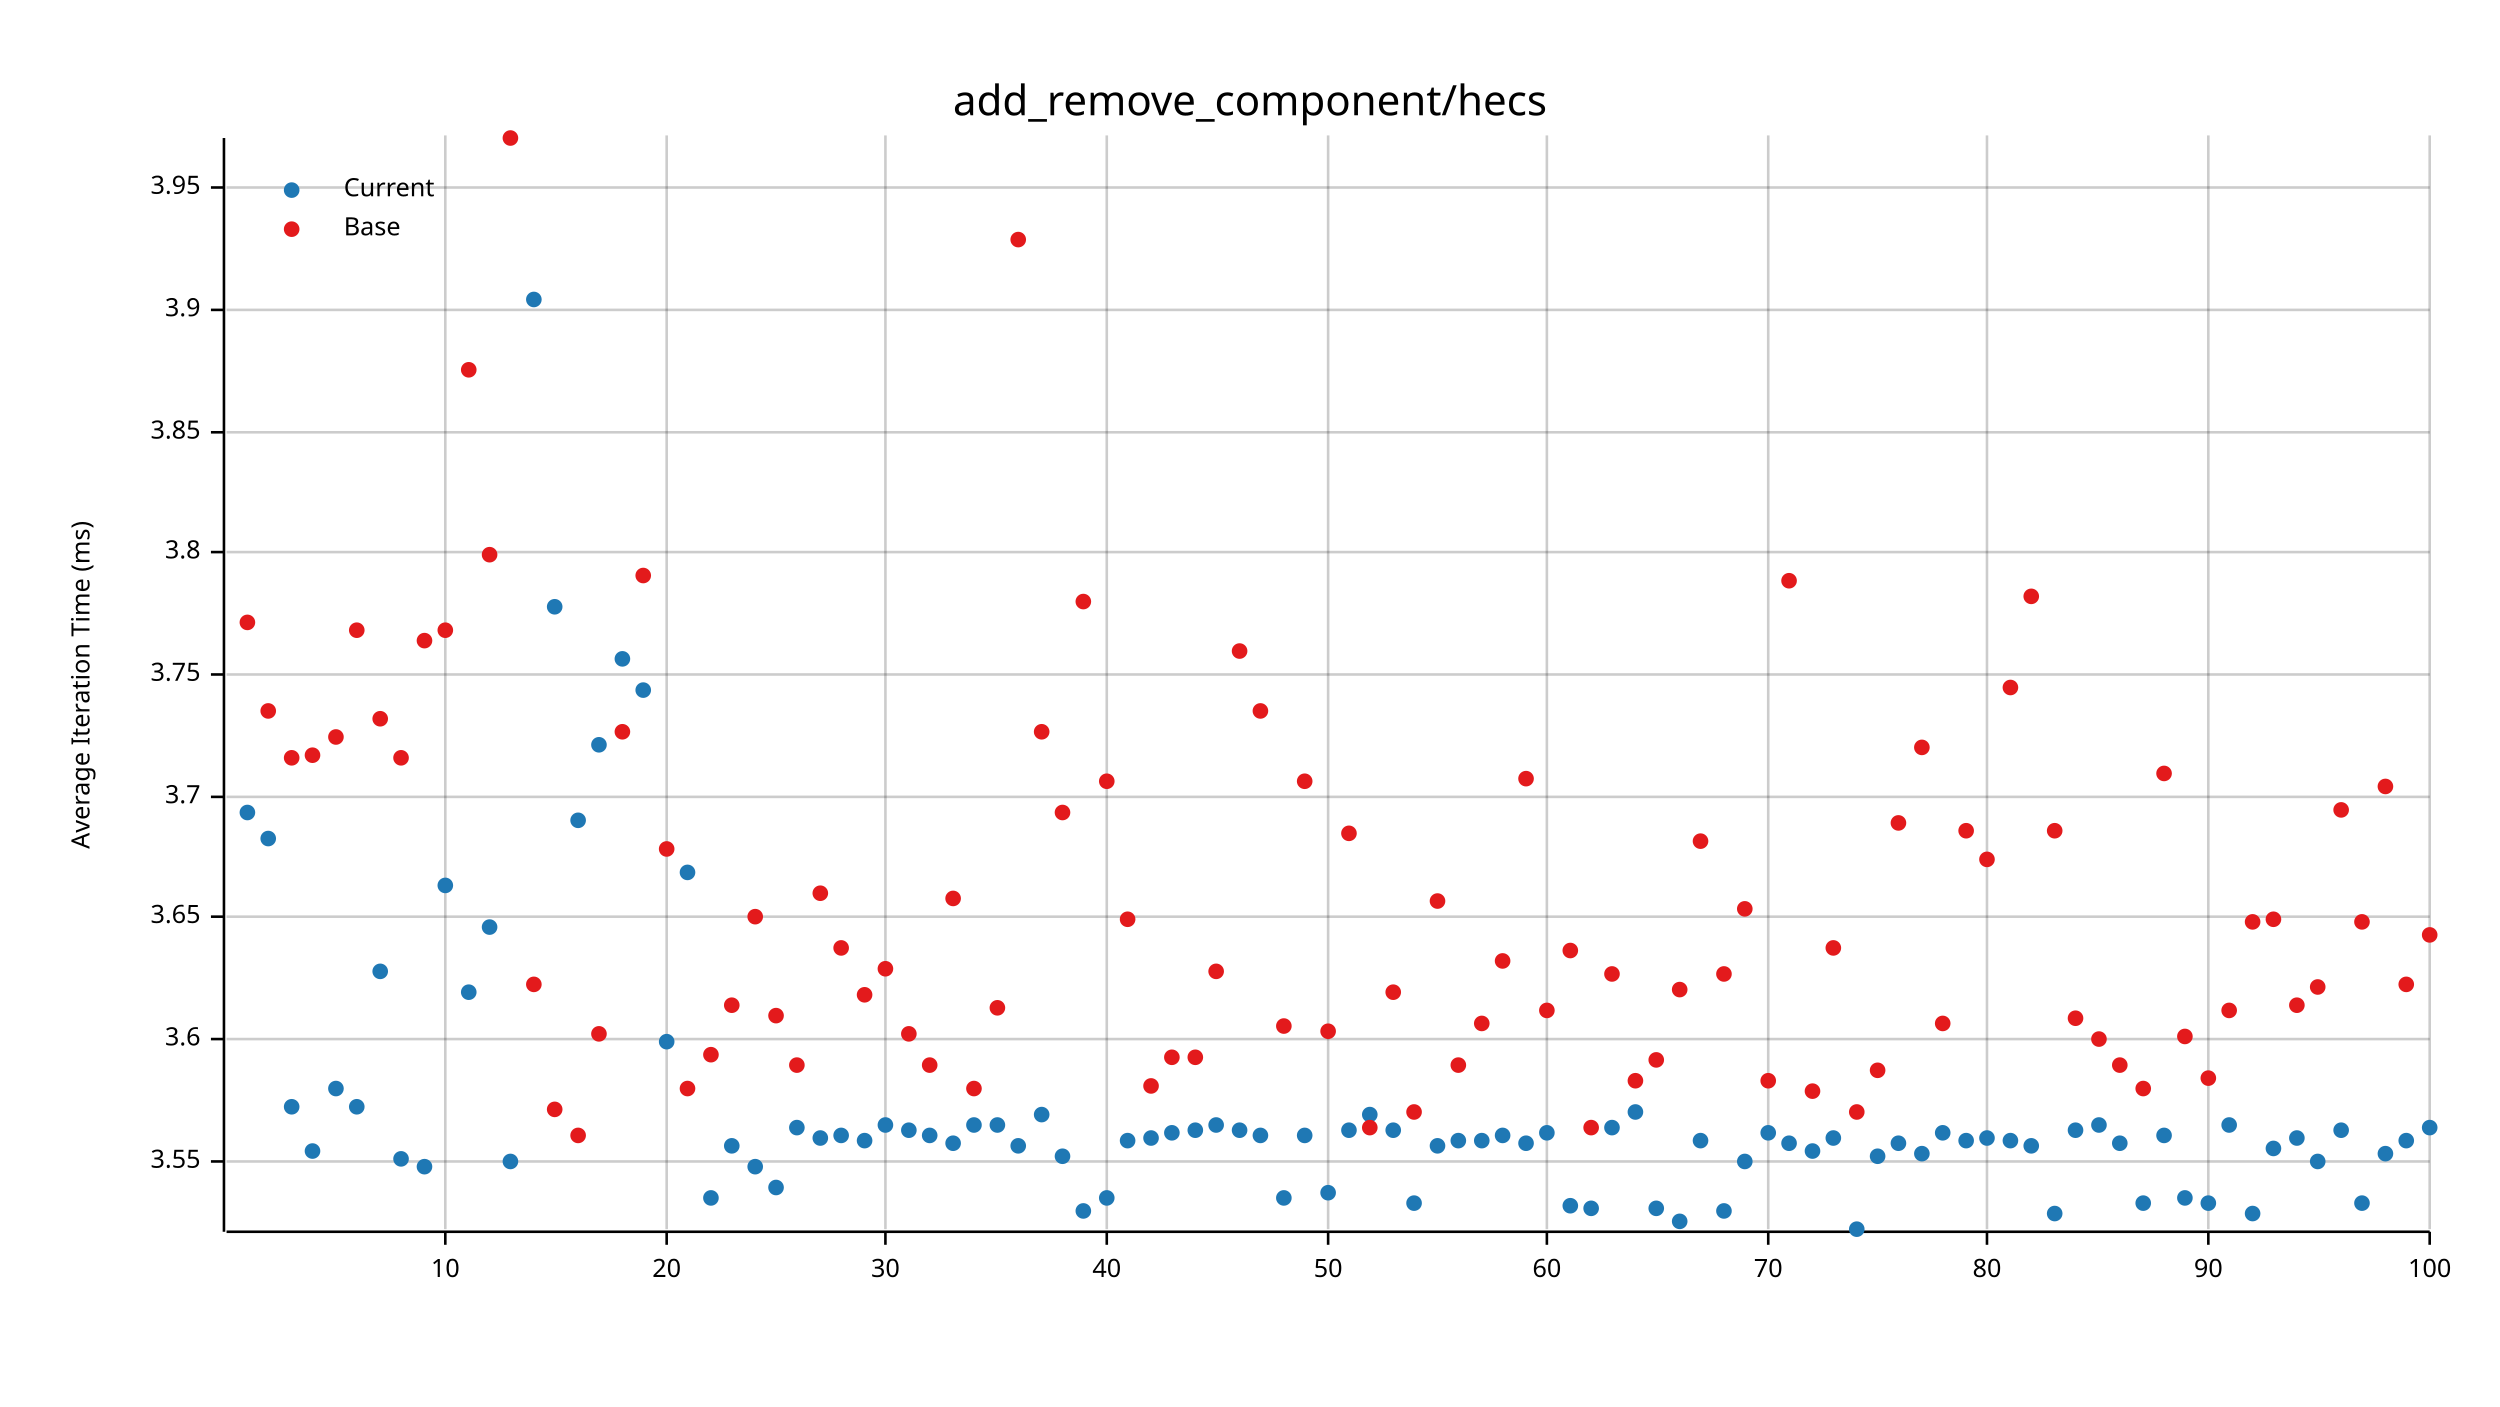
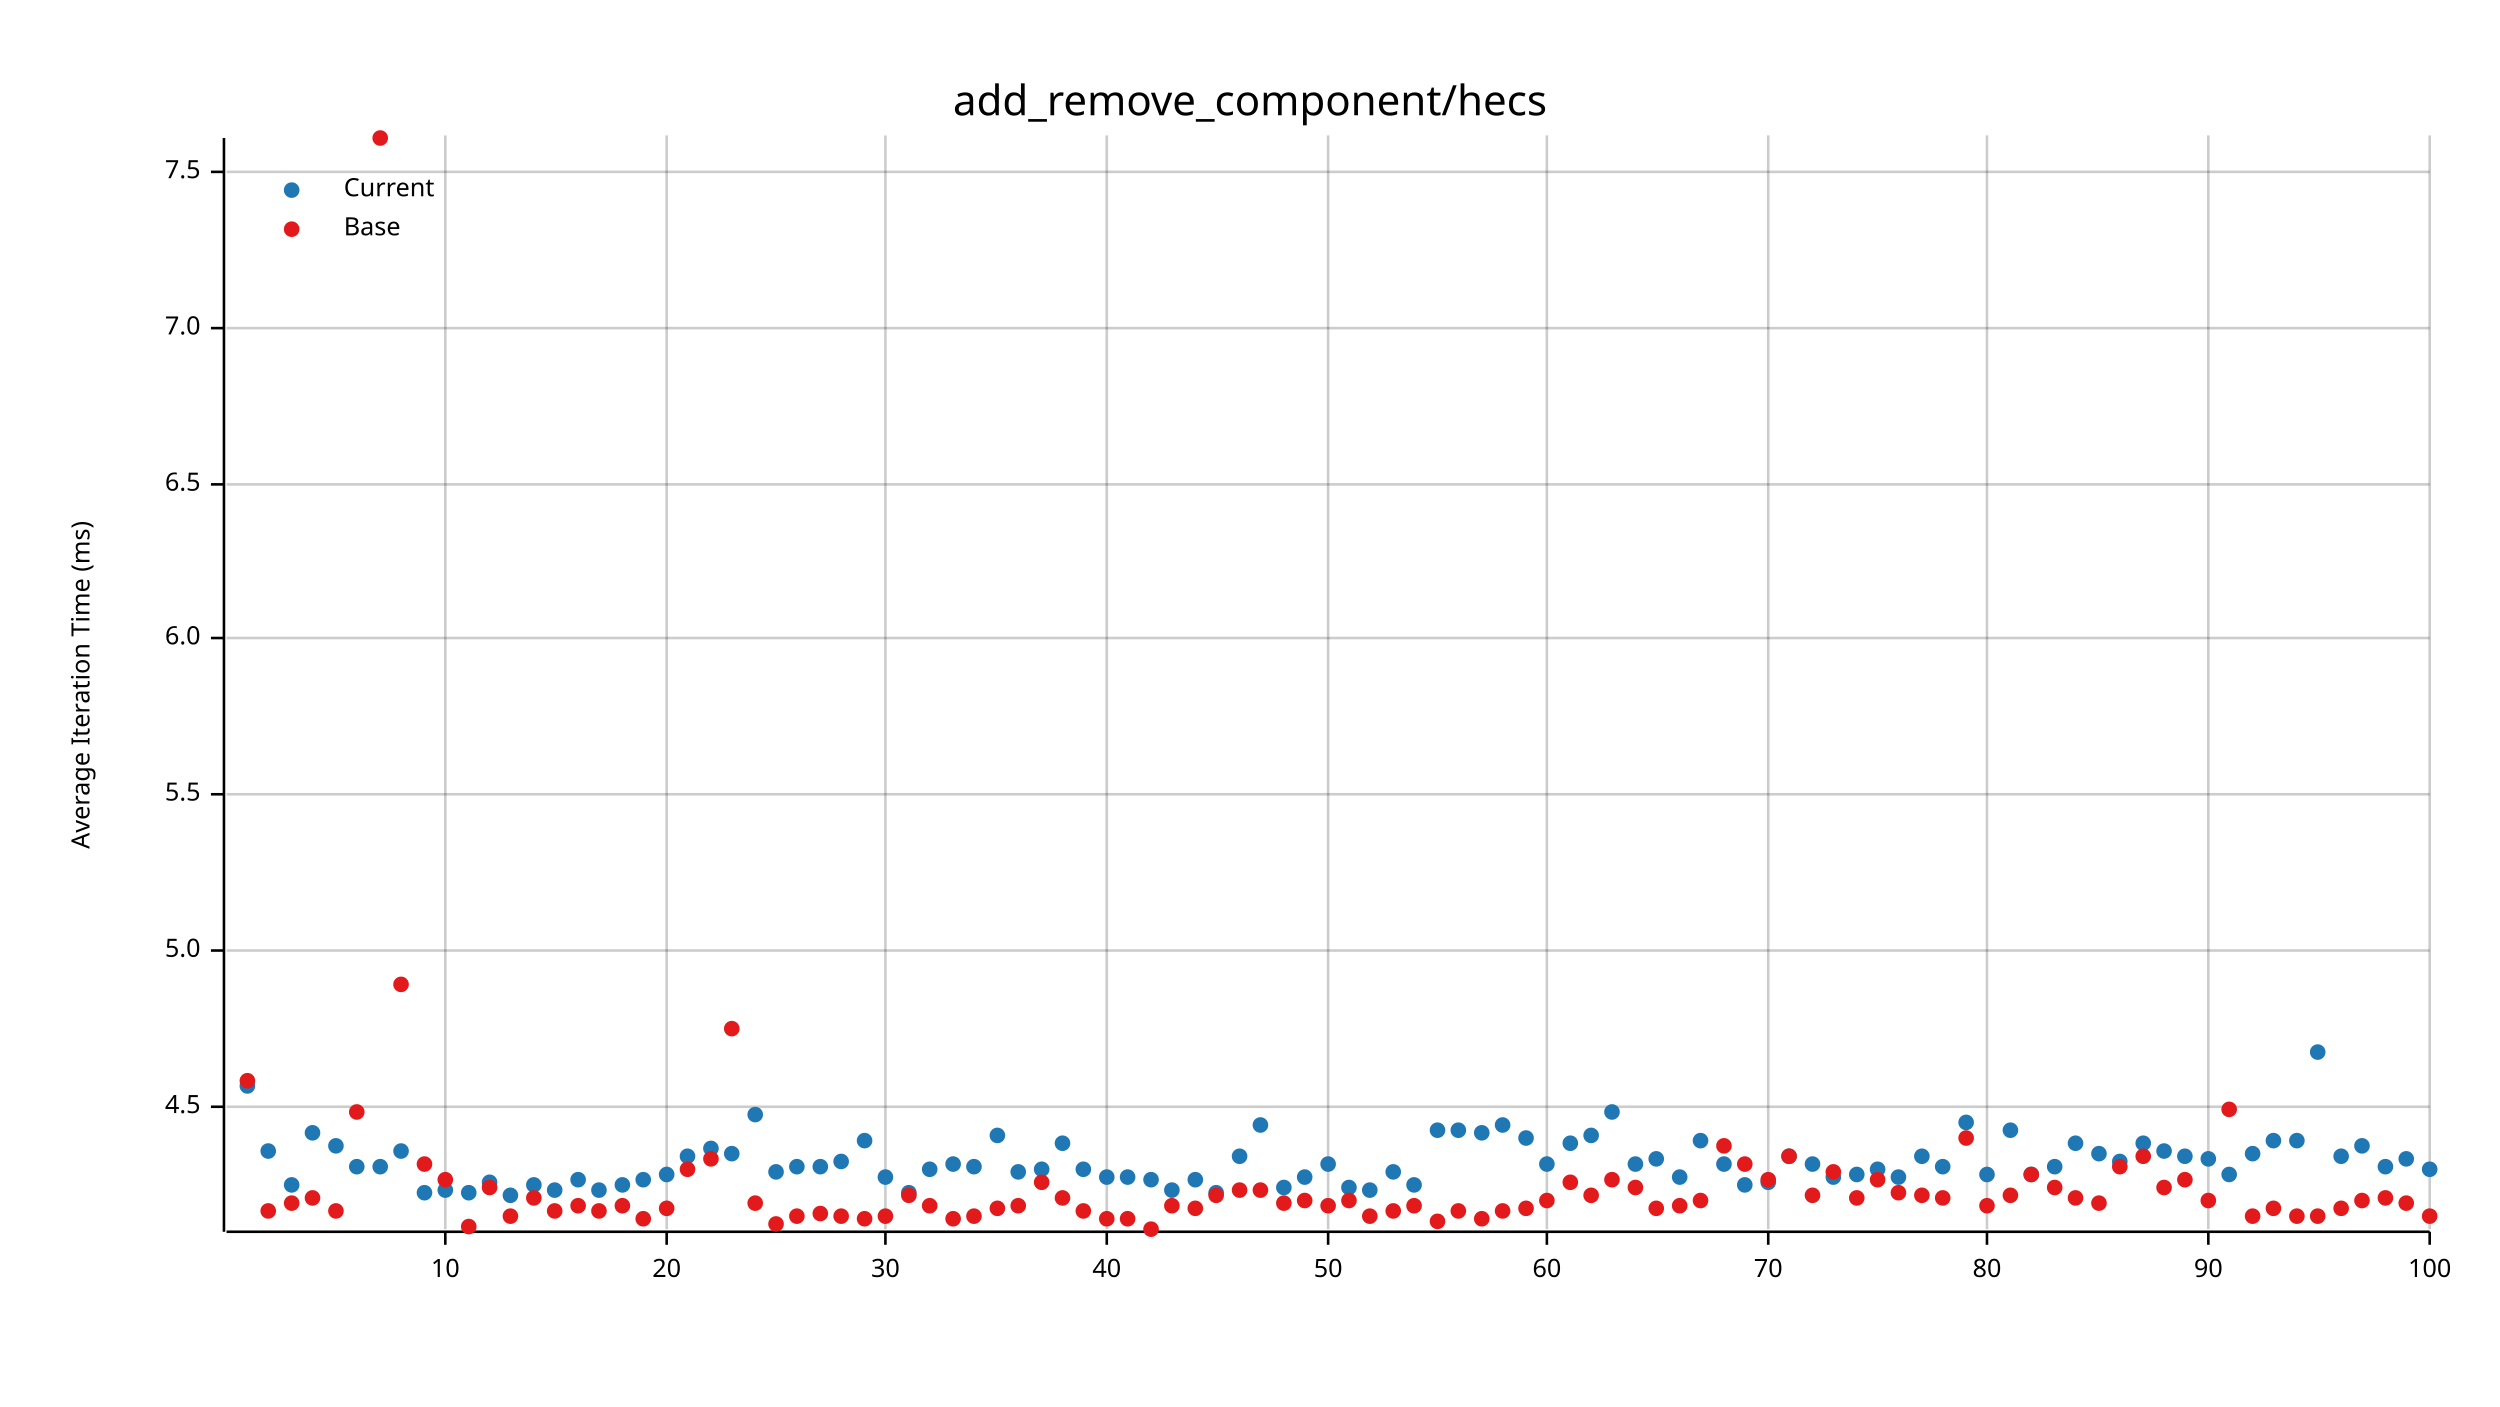
<svg xmlns="http://www.w3.org/2000/svg" width="960" height="540" viewBox="0 0 960 540">
  <text x="480" y="32" dy="0.76em" text-anchor="middle" font-family="sans-serif" font-size="16.129" opacity="1" fill="#000000">
add_remove_component/hecs
</text>
  <text x="27" y="263" dy="0.76em" text-anchor="middle" font-family="sans-serif" font-size="9.677" opacity="1" fill="#000000" transform="rotate(270, 27, 263)">
Average Iteration Time (ms)
</text>
  <line opacity="0.2" stroke="#000000" stroke-width="1" x1="171" y1="472" x2="171" y2="52" />
  <line opacity="0.2" stroke="#000000" stroke-width="1" x1="256" y1="472" x2="256" y2="52" />
  <line opacity="0.2" stroke="#000000" stroke-width="1" x1="340" y1="472" x2="340" y2="52" />
  <line opacity="0.2" stroke="#000000" stroke-width="1" x1="425" y1="472" x2="425" y2="52" />
  <line opacity="0.2" stroke="#000000" stroke-width="1" x1="510" y1="472" x2="510" y2="52" />
  <line opacity="0.2" stroke="#000000" stroke-width="1" x1="594" y1="472" x2="594" y2="52" />
  <line opacity="0.2" stroke="#000000" stroke-width="1" x1="679" y1="472" x2="679" y2="52" />
  <line opacity="0.2" stroke="#000000" stroke-width="1" x1="763" y1="472" x2="763" y2="52" />
  <line opacity="0.2" stroke="#000000" stroke-width="1" x1="848" y1="472" x2="848" y2="52" />
  <line opacity="0.2" stroke="#000000" stroke-width="1" x1="933" y1="472" x2="933" y2="52" />
-   <line opacity="0.2" stroke="#000000" stroke-width="1" x1="87" y1="446" x2="933" y2="446" />
-   <line opacity="0.2" stroke="#000000" stroke-width="1" x1="87" y1="399" x2="933" y2="399" />
-   <line opacity="0.2" stroke="#000000" stroke-width="1" x1="87" y1="352" x2="933" y2="352" />
-   <line opacity="0.2" stroke="#000000" stroke-width="1" x1="87" y1="306" x2="933" y2="306" />
-   <line opacity="0.2" stroke="#000000" stroke-width="1" x1="87" y1="259" x2="933" y2="259" />
-   <line opacity="0.2" stroke="#000000" stroke-width="1" x1="87" y1="212" x2="933" y2="212" />
-   <line opacity="0.2" stroke="#000000" stroke-width="1" x1="87" y1="166" x2="933" y2="166" />
-   <line opacity="0.2" stroke="#000000" stroke-width="1" x1="87" y1="119" x2="933" y2="119" />
-   <line opacity="0.2" stroke="#000000" stroke-width="1" x1="87" y1="72" x2="933" y2="72" />
+   <line opacity="0.2" stroke="#000000" stroke-width="1" x1="87" y1="425" x2="933" y2="425" />
+   <line opacity="0.2" stroke="#000000" stroke-width="1" x1="87" y1="365" x2="933" y2="365" />
+   <line opacity="0.2" stroke="#000000" stroke-width="1" x1="87" y1="305" x2="933" y2="305" />
+   <line opacity="0.2" stroke="#000000" stroke-width="1" x1="87" y1="245" x2="933" y2="245" />
+   <line opacity="0.2" stroke="#000000" stroke-width="1" x1="87" y1="186" x2="933" y2="186" />
+   <line opacity="0.2" stroke="#000000" stroke-width="1" x1="87" y1="126" x2="933" y2="126" />
+   <line opacity="0.2" stroke="#000000" stroke-width="1" x1="87" y1="66" x2="933" y2="66" />
  <polyline fill="none" opacity="1" stroke="#000000" stroke-width="1" points="86,53 86,473 " />
-   <text x="77" y="446" dy="0.5ex" text-anchor="end" font-family="sans-serif" font-size="9.677" opacity="1" fill="#000000">
- 3.55
- </text>
-   <polyline fill="none" opacity="1" stroke="#000000" stroke-width="1" points="81,446 86,446 " />
-   <text x="77" y="399" dy="0.5ex" text-anchor="end" font-family="sans-serif" font-size="9.677" opacity="1" fill="#000000">
- 3.6
- </text>
-   <polyline fill="none" opacity="1" stroke="#000000" stroke-width="1" points="81,399 86,399 " />
-   <text x="77" y="352" dy="0.5ex" text-anchor="end" font-family="sans-serif" font-size="9.677" opacity="1" fill="#000000">
- 3.65
- </text>
-   <polyline fill="none" opacity="1" stroke="#000000" stroke-width="1" points="81,352 86,352 " />
-   <text x="77" y="306" dy="0.5ex" text-anchor="end" font-family="sans-serif" font-size="9.677" opacity="1" fill="#000000">
- 3.7
- </text>
-   <polyline fill="none" opacity="1" stroke="#000000" stroke-width="1" points="81,306 86,306 " />
-   <text x="77" y="259" dy="0.5ex" text-anchor="end" font-family="sans-serif" font-size="9.677" opacity="1" fill="#000000">
- 3.75
- </text>
-   <polyline fill="none" opacity="1" stroke="#000000" stroke-width="1" points="81,259 86,259 " />
-   <text x="77" y="212" dy="0.5ex" text-anchor="end" font-family="sans-serif" font-size="9.677" opacity="1" fill="#000000">
- 3.8
- </text>
-   <polyline fill="none" opacity="1" stroke="#000000" stroke-width="1" points="81,212 86,212 " />
-   <text x="77" y="166" dy="0.5ex" text-anchor="end" font-family="sans-serif" font-size="9.677" opacity="1" fill="#000000">
- 3.85
- </text>
-   <polyline fill="none" opacity="1" stroke="#000000" stroke-width="1" points="81,166 86,166 " />
-   <text x="77" y="119" dy="0.5ex" text-anchor="end" font-family="sans-serif" font-size="9.677" opacity="1" fill="#000000">
- 3.9
- </text>
-   <polyline fill="none" opacity="1" stroke="#000000" stroke-width="1" points="81,119 86,119 " />
-   <text x="77" y="72" dy="0.5ex" text-anchor="end" font-family="sans-serif" font-size="9.677" opacity="1" fill="#000000">
- 3.95
- </text>
-   <polyline fill="none" opacity="1" stroke="#000000" stroke-width="1" points="81,72 86,72 " />
+   <text x="77" y="425" dy="0.5ex" text-anchor="end" font-family="sans-serif" font-size="9.677" opacity="1" fill="#000000">
+ 4.5
+ </text>
+   <polyline fill="none" opacity="1" stroke="#000000" stroke-width="1" points="81,425 86,425 " />
+   <text x="77" y="365" dy="0.5ex" text-anchor="end" font-family="sans-serif" font-size="9.677" opacity="1" fill="#000000">
+ 5.0
+ </text>
+   <polyline fill="none" opacity="1" stroke="#000000" stroke-width="1" points="81,365 86,365 " />
+   <text x="77" y="305" dy="0.5ex" text-anchor="end" font-family="sans-serif" font-size="9.677" opacity="1" fill="#000000">
+ 5.5
+ </text>
+   <polyline fill="none" opacity="1" stroke="#000000" stroke-width="1" points="81,305 86,305 " />
+   <text x="77" y="245" dy="0.5ex" text-anchor="end" font-family="sans-serif" font-size="9.677" opacity="1" fill="#000000">
+ 6.0
+ </text>
+   <polyline fill="none" opacity="1" stroke="#000000" stroke-width="1" points="81,245 86,245 " />
+   <text x="77" y="186" dy="0.5ex" text-anchor="end" font-family="sans-serif" font-size="9.677" opacity="1" fill="#000000">
+ 6.5
+ </text>
+   <polyline fill="none" opacity="1" stroke="#000000" stroke-width="1" points="81,186 86,186 " />
+   <text x="77" y="126" dy="0.5ex" text-anchor="end" font-family="sans-serif" font-size="9.677" opacity="1" fill="#000000">
+ 7.0
+ </text>
+   <polyline fill="none" opacity="1" stroke="#000000" stroke-width="1" points="81,126 86,126 " />
+   <text x="77" y="66" dy="0.5ex" text-anchor="end" font-family="sans-serif" font-size="9.677" opacity="1" fill="#000000">
+ 7.5
+ </text>
+   <polyline fill="none" opacity="1" stroke="#000000" stroke-width="1" points="81,66 86,66 " />
  <polyline fill="none" opacity="1" stroke="#000000" stroke-width="1" points="87,473 933,473 " />
  <text x="171" y="483" dy="0.76em" text-anchor="middle" font-family="sans-serif" font-size="9.677" opacity="1" fill="#000000">
10
</text>
  <polyline fill="none" opacity="1" stroke="#000000" stroke-width="1" points="171,473 171,478 " />
  <text x="256" y="483" dy="0.76em" text-anchor="middle" font-family="sans-serif" font-size="9.677" opacity="1" fill="#000000">
20
</text>
  <polyline fill="none" opacity="1" stroke="#000000" stroke-width="1" points="256,473 256,478 " />
  <text x="340" y="483" dy="0.76em" text-anchor="middle" font-family="sans-serif" font-size="9.677" opacity="1" fill="#000000">
30
</text>
  <polyline fill="none" opacity="1" stroke="#000000" stroke-width="1" points="340,473 340,478 " />
  <text x="425" y="483" dy="0.76em" text-anchor="middle" font-family="sans-serif" font-size="9.677" opacity="1" fill="#000000">
40
</text>
  <polyline fill="none" opacity="1" stroke="#000000" stroke-width="1" points="425,473 425,478 " />
  <text x="510" y="483" dy="0.76em" text-anchor="middle" font-family="sans-serif" font-size="9.677" opacity="1" fill="#000000">
50
</text>
  <polyline fill="none" opacity="1" stroke="#000000" stroke-width="1" points="510,473 510,478 " />
  <text x="594" y="483" dy="0.76em" text-anchor="middle" font-family="sans-serif" font-size="9.677" opacity="1" fill="#000000">
60
</text>
  <polyline fill="none" opacity="1" stroke="#000000" stroke-width="1" points="594,473 594,478 " />
  <text x="679" y="483" dy="0.76em" text-anchor="middle" font-family="sans-serif" font-size="9.677" opacity="1" fill="#000000">
70
</text>
  <polyline fill="none" opacity="1" stroke="#000000" stroke-width="1" points="679,473 679,478 " />
  <text x="763" y="483" dy="0.76em" text-anchor="middle" font-family="sans-serif" font-size="9.677" opacity="1" fill="#000000">
80
</text>
  <polyline fill="none" opacity="1" stroke="#000000" stroke-width="1" points="763,473 763,478 " />
  <text x="848" y="483" dy="0.76em" text-anchor="middle" font-family="sans-serif" font-size="9.677" opacity="1" fill="#000000">
90
</text>
  <polyline fill="none" opacity="1" stroke="#000000" stroke-width="1" points="848,473 848,478 " />
  <text x="933" y="483" dy="0.76em" text-anchor="middle" font-family="sans-serif" font-size="9.677" opacity="1" fill="#000000">
100
</text>
  <polyline fill="none" opacity="1" stroke="#000000" stroke-width="1" points="933,473 933,478 " />
-   <circle cx="95" cy="312" r="3" opacity="1" fill="#1F78B4" stroke="none" />
-   <circle cx="103" cy="322" r="3" opacity="1" fill="#1F78B4" stroke="none" />
-   <circle cx="112" cy="425" r="3" opacity="1" fill="#1F78B4" stroke="none" />
-   <circle cx="120" cy="442" r="3" opacity="1" fill="#1F78B4" stroke="none" />
-   <circle cx="129" cy="418" r="3" opacity="1" fill="#1F78B4" stroke="none" />
-   <circle cx="137" cy="425" r="3" opacity="1" fill="#1F78B4" stroke="none" />
-   <circle cx="146" cy="373" r="3" opacity="1" fill="#1F78B4" stroke="none" />
-   <circle cx="154" cy="445" r="3" opacity="1" fill="#1F78B4" stroke="none" />
-   <circle cx="163" cy="448" r="3" opacity="1" fill="#1F78B4" stroke="none" />
-   <circle cx="171" cy="340" r="3" opacity="1" fill="#1F78B4" stroke="none" />
-   <circle cx="180" cy="381" r="3" opacity="1" fill="#1F78B4" stroke="none" />
-   <circle cx="188" cy="356" r="3" opacity="1" fill="#1F78B4" stroke="none" />
-   <circle cx="196" cy="446" r="3" opacity="1" fill="#1F78B4" stroke="none" />
-   <circle cx="205" cy="115" r="3" opacity="1" fill="#1F78B4" stroke="none" />
-   <circle cx="213" cy="233" r="3" opacity="1" fill="#1F78B4" stroke="none" />
-   <circle cx="222" cy="315" r="3" opacity="1" fill="#1F78B4" stroke="none" />
-   <circle cx="230" cy="286" r="3" opacity="1" fill="#1F78B4" stroke="none" />
-   <circle cx="239" cy="253" r="3" opacity="1" fill="#1F78B4" stroke="none" />
-   <circle cx="247" cy="265" r="3" opacity="1" fill="#1F78B4" stroke="none" />
-   <circle cx="256" cy="400" r="3" opacity="1" fill="#1F78B4" stroke="none" />
-   <circle cx="264" cy="335" r="3" opacity="1" fill="#1F78B4" stroke="none" />
-   <circle cx="273" cy="460" r="3" opacity="1" fill="#1F78B4" stroke="none" />
-   <circle cx="281" cy="440" r="3" opacity="1" fill="#1F78B4" stroke="none" />
-   <circle cx="290" cy="448" r="3" opacity="1" fill="#1F78B4" stroke="none" />
-   <circle cx="298" cy="456" r="3" opacity="1" fill="#1F78B4" stroke="none" />
-   <circle cx="306" cy="433" r="3" opacity="1" fill="#1F78B4" stroke="none" />
-   <circle cx="315" cy="437" r="3" opacity="1" fill="#1F78B4" stroke="none" />
-   <circle cx="323" cy="436" r="3" opacity="1" fill="#1F78B4" stroke="none" />
+   <circle cx="95" cy="417" r="3" opacity="1" fill="#1F78B4" stroke="none" />
+   <circle cx="103" cy="442" r="3" opacity="1" fill="#1F78B4" stroke="none" />
+   <circle cx="112" cy="455" r="3" opacity="1" fill="#1F78B4" stroke="none" />
+   <circle cx="120" cy="435" r="3" opacity="1" fill="#1F78B4" stroke="none" />
+   <circle cx="129" cy="440" r="3" opacity="1" fill="#1F78B4" stroke="none" />
+   <circle cx="137" cy="448" r="3" opacity="1" fill="#1F78B4" stroke="none" />
+   <circle cx="146" cy="448" r="3" opacity="1" fill="#1F78B4" stroke="none" />
+   <circle cx="154" cy="442" r="3" opacity="1" fill="#1F78B4" stroke="none" />
+   <circle cx="163" cy="458" r="3" opacity="1" fill="#1F78B4" stroke="none" />
+   <circle cx="171" cy="457" r="3" opacity="1" fill="#1F78B4" stroke="none" />
+   <circle cx="180" cy="458" r="3" opacity="1" fill="#1F78B4" stroke="none" />
+   <circle cx="188" cy="454" r="3" opacity="1" fill="#1F78B4" stroke="none" />
+   <circle cx="196" cy="459" r="3" opacity="1" fill="#1F78B4" stroke="none" />
+   <circle cx="205" cy="455" r="3" opacity="1" fill="#1F78B4" stroke="none" />
+   <circle cx="213" cy="457" r="3" opacity="1" fill="#1F78B4" stroke="none" />
+   <circle cx="222" cy="453" r="3" opacity="1" fill="#1F78B4" stroke="none" />
+   <circle cx="230" cy="457" r="3" opacity="1" fill="#1F78B4" stroke="none" />
+   <circle cx="239" cy="455" r="3" opacity="1" fill="#1F78B4" stroke="none" />
+   <circle cx="247" cy="453" r="3" opacity="1" fill="#1F78B4" stroke="none" />
+   <circle cx="256" cy="451" r="3" opacity="1" fill="#1F78B4" stroke="none" />
+   <circle cx="264" cy="444" r="3" opacity="1" fill="#1F78B4" stroke="none" />
+   <circle cx="273" cy="441" r="3" opacity="1" fill="#1F78B4" stroke="none" />
+   <circle cx="281" cy="443" r="3" opacity="1" fill="#1F78B4" stroke="none" />
+   <circle cx="290" cy="428" r="3" opacity="1" fill="#1F78B4" stroke="none" />
+   <circle cx="298" cy="450" r="3" opacity="1" fill="#1F78B4" stroke="none" />
+   <circle cx="306" cy="448" r="3" opacity="1" fill="#1F78B4" stroke="none" />
+   <circle cx="315" cy="448" r="3" opacity="1" fill="#1F78B4" stroke="none" />
+   <circle cx="323" cy="446" r="3" opacity="1" fill="#1F78B4" stroke="none" />
  <circle cx="332" cy="438" r="3" opacity="1" fill="#1F78B4" stroke="none" />
-   <circle cx="340" cy="432" r="3" opacity="1" fill="#1F78B4" stroke="none" />
-   <circle cx="349" cy="434" r="3" opacity="1" fill="#1F78B4" stroke="none" />
-   <circle cx="357" cy="436" r="3" opacity="1" fill="#1F78B4" stroke="none" />
-   <circle cx="366" cy="439" r="3" opacity="1" fill="#1F78B4" stroke="none" />
-   <circle cx="374" cy="432" r="3" opacity="1" fill="#1F78B4" stroke="none" />
-   <circle cx="383" cy="432" r="3" opacity="1" fill="#1F78B4" stroke="none" />
-   <circle cx="391" cy="440" r="3" opacity="1" fill="#1F78B4" stroke="none" />
-   <circle cx="400" cy="428" r="3" opacity="1" fill="#1F78B4" stroke="none" />
-   <circle cx="408" cy="444" r="3" opacity="1" fill="#1F78B4" stroke="none" />
-   <circle cx="416" cy="465" r="3" opacity="1" fill="#1F78B4" stroke="none" />
-   <circle cx="425" cy="460" r="3" opacity="1" fill="#1F78B4" stroke="none" />
-   <circle cx="433" cy="438" r="3" opacity="1" fill="#1F78B4" stroke="none" />
-   <circle cx="442" cy="437" r="3" opacity="1" fill="#1F78B4" stroke="none" />
-   <circle cx="450" cy="435" r="3" opacity="1" fill="#1F78B4" stroke="none" />
-   <circle cx="459" cy="434" r="3" opacity="1" fill="#1F78B4" stroke="none" />
-   <circle cx="467" cy="432" r="3" opacity="1" fill="#1F78B4" stroke="none" />
-   <circle cx="476" cy="434" r="3" opacity="1" fill="#1F78B4" stroke="none" />
-   <circle cx="484" cy="436" r="3" opacity="1" fill="#1F78B4" stroke="none" />
-   <circle cx="493" cy="460" r="3" opacity="1" fill="#1F78B4" stroke="none" />
-   <circle cx="501" cy="436" r="3" opacity="1" fill="#1F78B4" stroke="none" />
-   <circle cx="510" cy="458" r="3" opacity="1" fill="#1F78B4" stroke="none" />
-   <circle cx="518" cy="434" r="3" opacity="1" fill="#1F78B4" stroke="none" />
-   <circle cx="526" cy="428" r="3" opacity="1" fill="#1F78B4" stroke="none" />
-   <circle cx="535" cy="434" r="3" opacity="1" fill="#1F78B4" stroke="none" />
-   <circle cx="543" cy="462" r="3" opacity="1" fill="#1F78B4" stroke="none" />
-   <circle cx="552" cy="440" r="3" opacity="1" fill="#1F78B4" stroke="none" />
-   <circle cx="560" cy="438" r="3" opacity="1" fill="#1F78B4" stroke="none" />
-   <circle cx="569" cy="438" r="3" opacity="1" fill="#1F78B4" stroke="none" />
-   <circle cx="577" cy="436" r="3" opacity="1" fill="#1F78B4" stroke="none" />
-   <circle cx="586" cy="439" r="3" opacity="1" fill="#1F78B4" stroke="none" />
-   <circle cx="594" cy="435" r="3" opacity="1" fill="#1F78B4" stroke="none" />
-   <circle cx="603" cy="463" r="3" opacity="1" fill="#1F78B4" stroke="none" />
-   <circle cx="611" cy="464" r="3" opacity="1" fill="#1F78B4" stroke="none" />
-   <circle cx="619" cy="433" r="3" opacity="1" fill="#1F78B4" stroke="none" />
-   <circle cx="628" cy="427" r="3" opacity="1" fill="#1F78B4" stroke="none" />
-   <circle cx="636" cy="464" r="3" opacity="1" fill="#1F78B4" stroke="none" />
-   <circle cx="645" cy="469" r="3" opacity="1" fill="#1F78B4" stroke="none" />
+   <circle cx="340" cy="452" r="3" opacity="1" fill="#1F78B4" stroke="none" />
+   <circle cx="349" cy="458" r="3" opacity="1" fill="#1F78B4" stroke="none" />
+   <circle cx="357" cy="449" r="3" opacity="1" fill="#1F78B4" stroke="none" />
+   <circle cx="366" cy="447" r="3" opacity="1" fill="#1F78B4" stroke="none" />
+   <circle cx="374" cy="448" r="3" opacity="1" fill="#1F78B4" stroke="none" />
+   <circle cx="383" cy="436" r="3" opacity="1" fill="#1F78B4" stroke="none" />
+   <circle cx="391" cy="450" r="3" opacity="1" fill="#1F78B4" stroke="none" />
+   <circle cx="400" cy="449" r="3" opacity="1" fill="#1F78B4" stroke="none" />
+   <circle cx="408" cy="439" r="3" opacity="1" fill="#1F78B4" stroke="none" />
+   <circle cx="416" cy="449" r="3" opacity="1" fill="#1F78B4" stroke="none" />
+   <circle cx="425" cy="452" r="3" opacity="1" fill="#1F78B4" stroke="none" />
+   <circle cx="433" cy="452" r="3" opacity="1" fill="#1F78B4" stroke="none" />
+   <circle cx="442" cy="453" r="3" opacity="1" fill="#1F78B4" stroke="none" />
+   <circle cx="450" cy="457" r="3" opacity="1" fill="#1F78B4" stroke="none" />
+   <circle cx="459" cy="453" r="3" opacity="1" fill="#1F78B4" stroke="none" />
+   <circle cx="467" cy="458" r="3" opacity="1" fill="#1F78B4" stroke="none" />
+   <circle cx="476" cy="444" r="3" opacity="1" fill="#1F78B4" stroke="none" />
+   <circle cx="484" cy="432" r="3" opacity="1" fill="#1F78B4" stroke="none" />
+   <circle cx="493" cy="456" r="3" opacity="1" fill="#1F78B4" stroke="none" />
+   <circle cx="501" cy="452" r="3" opacity="1" fill="#1F78B4" stroke="none" />
+   <circle cx="510" cy="447" r="3" opacity="1" fill="#1F78B4" stroke="none" />
+   <circle cx="518" cy="456" r="3" opacity="1" fill="#1F78B4" stroke="none" />
+   <circle cx="526" cy="457" r="3" opacity="1" fill="#1F78B4" stroke="none" />
+   <circle cx="535" cy="450" r="3" opacity="1" fill="#1F78B4" stroke="none" />
+   <circle cx="543" cy="455" r="3" opacity="1" fill="#1F78B4" stroke="none" />
+   <circle cx="552" cy="434" r="3" opacity="1" fill="#1F78B4" stroke="none" />
+   <circle cx="560" cy="434" r="3" opacity="1" fill="#1F78B4" stroke="none" />
+   <circle cx="569" cy="435" r="3" opacity="1" fill="#1F78B4" stroke="none" />
+   <circle cx="577" cy="432" r="3" opacity="1" fill="#1F78B4" stroke="none" />
+   <circle cx="586" cy="437" r="3" opacity="1" fill="#1F78B4" stroke="none" />
+   <circle cx="594" cy="447" r="3" opacity="1" fill="#1F78B4" stroke="none" />
+   <circle cx="603" cy="439" r="3" opacity="1" fill="#1F78B4" stroke="none" />
+   <circle cx="611" cy="436" r="3" opacity="1" fill="#1F78B4" stroke="none" />
+   <circle cx="619" cy="427" r="3" opacity="1" fill="#1F78B4" stroke="none" />
+   <circle cx="628" cy="447" r="3" opacity="1" fill="#1F78B4" stroke="none" />
+   <circle cx="636" cy="445" r="3" opacity="1" fill="#1F78B4" stroke="none" />
+   <circle cx="645" cy="452" r="3" opacity="1" fill="#1F78B4" stroke="none" />
  <circle cx="653" cy="438" r="3" opacity="1" fill="#1F78B4" stroke="none" />
-   <circle cx="662" cy="465" r="3" opacity="1" fill="#1F78B4" stroke="none" />
-   <circle cx="670" cy="446" r="3" opacity="1" fill="#1F78B4" stroke="none" />
-   <circle cx="679" cy="435" r="3" opacity="1" fill="#1F78B4" stroke="none" />
-   <circle cx="687" cy="439" r="3" opacity="1" fill="#1F78B4" stroke="none" />
-   <circle cx="696" cy="442" r="3" opacity="1" fill="#1F78B4" stroke="none" />
-   <circle cx="704" cy="437" r="3" opacity="1" fill="#1F78B4" stroke="none" />
-   <circle cx="713" cy="472" r="3" opacity="1" fill="#1F78B4" stroke="none" />
-   <circle cx="721" cy="444" r="3" opacity="1" fill="#1F78B4" stroke="none" />
-   <circle cx="729" cy="439" r="3" opacity="1" fill="#1F78B4" stroke="none" />
-   <circle cx="738" cy="443" r="3" opacity="1" fill="#1F78B4" stroke="none" />
-   <circle cx="746" cy="435" r="3" opacity="1" fill="#1F78B4" stroke="none" />
-   <circle cx="755" cy="438" r="3" opacity="1" fill="#1F78B4" stroke="none" />
-   <circle cx="763" cy="437" r="3" opacity="1" fill="#1F78B4" stroke="none" />
-   <circle cx="772" cy="438" r="3" opacity="1" fill="#1F78B4" stroke="none" />
-   <circle cx="780" cy="440" r="3" opacity="1" fill="#1F78B4" stroke="none" />
-   <circle cx="789" cy="466" r="3" opacity="1" fill="#1F78B4" stroke="none" />
-   <circle cx="797" cy="434" r="3" opacity="1" fill="#1F78B4" stroke="none" />
-   <circle cx="806" cy="432" r="3" opacity="1" fill="#1F78B4" stroke="none" />
-   <circle cx="814" cy="439" r="3" opacity="1" fill="#1F78B4" stroke="none" />
-   <circle cx="823" cy="462" r="3" opacity="1" fill="#1F78B4" stroke="none" />
-   <circle cx="831" cy="436" r="3" opacity="1" fill="#1F78B4" stroke="none" />
-   <circle cx="839" cy="460" r="3" opacity="1" fill="#1F78B4" stroke="none" />
-   <circle cx="848" cy="462" r="3" opacity="1" fill="#1F78B4" stroke="none" />
-   <circle cx="856" cy="432" r="3" opacity="1" fill="#1F78B4" stroke="none" />
-   <circle cx="865" cy="466" r="3" opacity="1" fill="#1F78B4" stroke="none" />
-   <circle cx="873" cy="441" r="3" opacity="1" fill="#1F78B4" stroke="none" />
-   <circle cx="882" cy="437" r="3" opacity="1" fill="#1F78B4" stroke="none" />
-   <circle cx="890" cy="446" r="3" opacity="1" fill="#1F78B4" stroke="none" />
-   <circle cx="899" cy="434" r="3" opacity="1" fill="#1F78B4" stroke="none" />
-   <circle cx="907" cy="462" r="3" opacity="1" fill="#1F78B4" stroke="none" />
-   <circle cx="916" cy="443" r="3" opacity="1" fill="#1F78B4" stroke="none" />
-   <circle cx="924" cy="438" r="3" opacity="1" fill="#1F78B4" stroke="none" />
-   <circle cx="933" cy="433" r="3" opacity="1" fill="#1F78B4" stroke="none" />
-   <circle cx="95" cy="239" r="3" opacity="1" fill="#E31A1C" stroke="none" />
-   <circle cx="103" cy="273" r="3" opacity="1" fill="#E31A1C" stroke="none" />
-   <circle cx="112" cy="291" r="3" opacity="1" fill="#E31A1C" stroke="none" />
-   <circle cx="120" cy="290" r="3" opacity="1" fill="#E31A1C" stroke="none" />
-   <circle cx="129" cy="283" r="3" opacity="1" fill="#E31A1C" stroke="none" />
-   <circle cx="137" cy="242" r="3" opacity="1" fill="#E31A1C" stroke="none" />
-   <circle cx="146" cy="276" r="3" opacity="1" fill="#E31A1C" stroke="none" />
-   <circle cx="154" cy="291" r="3" opacity="1" fill="#E31A1C" stroke="none" />
-   <circle cx="163" cy="246" r="3" opacity="1" fill="#E31A1C" stroke="none" />
-   <circle cx="171" cy="242" r="3" opacity="1" fill="#E31A1C" stroke="none" />
-   <circle cx="180" cy="142" r="3" opacity="1" fill="#E31A1C" stroke="none" />
-   <circle cx="188" cy="213" r="3" opacity="1" fill="#E31A1C" stroke="none" />
-   <circle cx="196" cy="53" r="3" opacity="1" fill="#E31A1C" stroke="none" />
-   <circle cx="205" cy="378" r="3" opacity="1" fill="#E31A1C" stroke="none" />
-   <circle cx="213" cy="426" r="3" opacity="1" fill="#E31A1C" stroke="none" />
-   <circle cx="222" cy="436" r="3" opacity="1" fill="#E31A1C" stroke="none" />
-   <circle cx="230" cy="397" r="3" opacity="1" fill="#E31A1C" stroke="none" />
-   <circle cx="239" cy="281" r="3" opacity="1" fill="#E31A1C" stroke="none" />
-   <circle cx="247" cy="221" r="3" opacity="1" fill="#E31A1C" stroke="none" />
-   <circle cx="256" cy="326" r="3" opacity="1" fill="#E31A1C" stroke="none" />
-   <circle cx="264" cy="418" r="3" opacity="1" fill="#E31A1C" stroke="none" />
-   <circle cx="273" cy="405" r="3" opacity="1" fill="#E31A1C" stroke="none" />
-   <circle cx="281" cy="386" r="3" opacity="1" fill="#E31A1C" stroke="none" />
-   <circle cx="290" cy="352" r="3" opacity="1" fill="#E31A1C" stroke="none" />
-   <circle cx="298" cy="390" r="3" opacity="1" fill="#E31A1C" stroke="none" />
-   <circle cx="306" cy="409" r="3" opacity="1" fill="#E31A1C" stroke="none" />
-   <circle cx="315" cy="343" r="3" opacity="1" fill="#E31A1C" stroke="none" />
-   <circle cx="323" cy="364" r="3" opacity="1" fill="#E31A1C" stroke="none" />
-   <circle cx="332" cy="382" r="3" opacity="1" fill="#E31A1C" stroke="none" />
-   <circle cx="340" cy="372" r="3" opacity="1" fill="#E31A1C" stroke="none" />
-   <circle cx="349" cy="397" r="3" opacity="1" fill="#E31A1C" stroke="none" />
-   <circle cx="357" cy="409" r="3" opacity="1" fill="#E31A1C" stroke="none" />
-   <circle cx="366" cy="345" r="3" opacity="1" fill="#E31A1C" stroke="none" />
-   <circle cx="374" cy="418" r="3" opacity="1" fill="#E31A1C" stroke="none" />
-   <circle cx="383" cy="387" r="3" opacity="1" fill="#E31A1C" stroke="none" />
-   <circle cx="391" cy="92" r="3" opacity="1" fill="#E31A1C" stroke="none" />
-   <circle cx="400" cy="281" r="3" opacity="1" fill="#E31A1C" stroke="none" />
-   <circle cx="408" cy="312" r="3" opacity="1" fill="#E31A1C" stroke="none" />
-   <circle cx="416" cy="231" r="3" opacity="1" fill="#E31A1C" stroke="none" />
-   <circle cx="425" cy="300" r="3" opacity="1" fill="#E31A1C" stroke="none" />
-   <circle cx="433" cy="353" r="3" opacity="1" fill="#E31A1C" stroke="none" />
-   <circle cx="442" cy="417" r="3" opacity="1" fill="#E31A1C" stroke="none" />
-   <circle cx="450" cy="406" r="3" opacity="1" fill="#E31A1C" stroke="none" />
-   <circle cx="459" cy="406" r="3" opacity="1" fill="#E31A1C" stroke="none" />
-   <circle cx="467" cy="373" r="3" opacity="1" fill="#E31A1C" stroke="none" />
-   <circle cx="476" cy="250" r="3" opacity="1" fill="#E31A1C" stroke="none" />
-   <circle cx="484" cy="273" r="3" opacity="1" fill="#E31A1C" stroke="none" />
-   <circle cx="493" cy="394" r="3" opacity="1" fill="#E31A1C" stroke="none" />
-   <circle cx="501" cy="300" r="3" opacity="1" fill="#E31A1C" stroke="none" />
-   <circle cx="510" cy="396" r="3" opacity="1" fill="#E31A1C" stroke="none" />
-   <circle cx="518" cy="320" r="3" opacity="1" fill="#E31A1C" stroke="none" />
-   <circle cx="526" cy="433" r="3" opacity="1" fill="#E31A1C" stroke="none" />
-   <circle cx="535" cy="381" r="3" opacity="1" fill="#E31A1C" stroke="none" />
-   <circle cx="543" cy="427" r="3" opacity="1" fill="#E31A1C" stroke="none" />
-   <circle cx="552" cy="346" r="3" opacity="1" fill="#E31A1C" stroke="none" />
-   <circle cx="560" cy="409" r="3" opacity="1" fill="#E31A1C" stroke="none" />
-   <circle cx="569" cy="393" r="3" opacity="1" fill="#E31A1C" stroke="none" />
-   <circle cx="577" cy="369" r="3" opacity="1" fill="#E31A1C" stroke="none" />
-   <circle cx="586" cy="299" r="3" opacity="1" fill="#E31A1C" stroke="none" />
-   <circle cx="594" cy="388" r="3" opacity="1" fill="#E31A1C" stroke="none" />
-   <circle cx="603" cy="365" r="3" opacity="1" fill="#E31A1C" stroke="none" />
-   <circle cx="611" cy="433" r="3" opacity="1" fill="#E31A1C" stroke="none" />
-   <circle cx="619" cy="374" r="3" opacity="1" fill="#E31A1C" stroke="none" />
-   <circle cx="628" cy="415" r="3" opacity="1" fill="#E31A1C" stroke="none" />
-   <circle cx="636" cy="407" r="3" opacity="1" fill="#E31A1C" stroke="none" />
-   <circle cx="645" cy="380" r="3" opacity="1" fill="#E31A1C" stroke="none" />
-   <circle cx="653" cy="323" r="3" opacity="1" fill="#E31A1C" stroke="none" />
-   <circle cx="662" cy="374" r="3" opacity="1" fill="#E31A1C" stroke="none" />
-   <circle cx="670" cy="349" r="3" opacity="1" fill="#E31A1C" stroke="none" />
-   <circle cx="679" cy="415" r="3" opacity="1" fill="#E31A1C" stroke="none" />
-   <circle cx="687" cy="223" r="3" opacity="1" fill="#E31A1C" stroke="none" />
-   <circle cx="696" cy="419" r="3" opacity="1" fill="#E31A1C" stroke="none" />
-   <circle cx="704" cy="364" r="3" opacity="1" fill="#E31A1C" stroke="none" />
-   <circle cx="713" cy="427" r="3" opacity="1" fill="#E31A1C" stroke="none" />
-   <circle cx="721" cy="411" r="3" opacity="1" fill="#E31A1C" stroke="none" />
-   <circle cx="729" cy="316" r="3" opacity="1" fill="#E31A1C" stroke="none" />
-   <circle cx="738" cy="287" r="3" opacity="1" fill="#E31A1C" stroke="none" />
-   <circle cx="746" cy="393" r="3" opacity="1" fill="#E31A1C" stroke="none" />
-   <circle cx="755" cy="319" r="3" opacity="1" fill="#E31A1C" stroke="none" />
-   <circle cx="763" cy="330" r="3" opacity="1" fill="#E31A1C" stroke="none" />
-   <circle cx="772" cy="264" r="3" opacity="1" fill="#E31A1C" stroke="none" />
-   <circle cx="780" cy="229" r="3" opacity="1" fill="#E31A1C" stroke="none" />
-   <circle cx="789" cy="319" r="3" opacity="1" fill="#E31A1C" stroke="none" />
-   <circle cx="797" cy="391" r="3" opacity="1" fill="#E31A1C" stroke="none" />
-   <circle cx="806" cy="399" r="3" opacity="1" fill="#E31A1C" stroke="none" />
-   <circle cx="814" cy="409" r="3" opacity="1" fill="#E31A1C" stroke="none" />
-   <circle cx="823" cy="418" r="3" opacity="1" fill="#E31A1C" stroke="none" />
-   <circle cx="831" cy="297" r="3" opacity="1" fill="#E31A1C" stroke="none" />
-   <circle cx="839" cy="398" r="3" opacity="1" fill="#E31A1C" stroke="none" />
-   <circle cx="848" cy="414" r="3" opacity="1" fill="#E31A1C" stroke="none" />
-   <circle cx="856" cy="388" r="3" opacity="1" fill="#E31A1C" stroke="none" />
-   <circle cx="865" cy="354" r="3" opacity="1" fill="#E31A1C" stroke="none" />
-   <circle cx="873" cy="353" r="3" opacity="1" fill="#E31A1C" stroke="none" />
-   <circle cx="882" cy="386" r="3" opacity="1" fill="#E31A1C" stroke="none" />
-   <circle cx="890" cy="379" r="3" opacity="1" fill="#E31A1C" stroke="none" />
-   <circle cx="899" cy="311" r="3" opacity="1" fill="#E31A1C" stroke="none" />
-   <circle cx="907" cy="354" r="3" opacity="1" fill="#E31A1C" stroke="none" />
-   <circle cx="916" cy="302" r="3" opacity="1" fill="#E31A1C" stroke="none" />
-   <circle cx="924" cy="378" r="3" opacity="1" fill="#E31A1C" stroke="none" />
-   <circle cx="933" cy="359" r="3" opacity="1" fill="#E31A1C" stroke="none" />
+   <circle cx="662" cy="447" r="3" opacity="1" fill="#1F78B4" stroke="none" />
+   <circle cx="670" cy="455" r="3" opacity="1" fill="#1F78B4" stroke="none" />
+   <circle cx="679" cy="454" r="3" opacity="1" fill="#1F78B4" stroke="none" />
+   <circle cx="687" cy="444" r="3" opacity="1" fill="#1F78B4" stroke="none" />
+   <circle cx="696" cy="447" r="3" opacity="1" fill="#1F78B4" stroke="none" />
+   <circle cx="704" cy="452" r="3" opacity="1" fill="#1F78B4" stroke="none" />
+   <circle cx="713" cy="451" r="3" opacity="1" fill="#1F78B4" stroke="none" />
+   <circle cx="721" cy="449" r="3" opacity="1" fill="#1F78B4" stroke="none" />
+   <circle cx="729" cy="452" r="3" opacity="1" fill="#1F78B4" stroke="none" />
+   <circle cx="738" cy="444" r="3" opacity="1" fill="#1F78B4" stroke="none" />
+   <circle cx="746" cy="448" r="3" opacity="1" fill="#1F78B4" stroke="none" />
+   <circle cx="755" cy="431" r="3" opacity="1" fill="#1F78B4" stroke="none" />
+   <circle cx="763" cy="451" r="3" opacity="1" fill="#1F78B4" stroke="none" />
+   <circle cx="772" cy="434" r="3" opacity="1" fill="#1F78B4" stroke="none" />
+   <circle cx="780" cy="451" r="3" opacity="1" fill="#1F78B4" stroke="none" />
+   <circle cx="789" cy="448" r="3" opacity="1" fill="#1F78B4" stroke="none" />
+   <circle cx="797" cy="439" r="3" opacity="1" fill="#1F78B4" stroke="none" />
+   <circle cx="806" cy="443" r="3" opacity="1" fill="#1F78B4" stroke="none" />
+   <circle cx="814" cy="446" r="3" opacity="1" fill="#1F78B4" stroke="none" />
+   <circle cx="823" cy="439" r="3" opacity="1" fill="#1F78B4" stroke="none" />
+   <circle cx="831" cy="442" r="3" opacity="1" fill="#1F78B4" stroke="none" />
+   <circle cx="839" cy="444" r="3" opacity="1" fill="#1F78B4" stroke="none" />
+   <circle cx="848" cy="445" r="3" opacity="1" fill="#1F78B4" stroke="none" />
+   <circle cx="856" cy="451" r="3" opacity="1" fill="#1F78B4" stroke="none" />
+   <circle cx="865" cy="443" r="3" opacity="1" fill="#1F78B4" stroke="none" />
+   <circle cx="873" cy="438" r="3" opacity="1" fill="#1F78B4" stroke="none" />
+   <circle cx="882" cy="438" r="3" opacity="1" fill="#1F78B4" stroke="none" />
+   <circle cx="890" cy="404" r="3" opacity="1" fill="#1F78B4" stroke="none" />
+   <circle cx="899" cy="444" r="3" opacity="1" fill="#1F78B4" stroke="none" />
+   <circle cx="907" cy="440" r="3" opacity="1" fill="#1F78B4" stroke="none" />
+   <circle cx="916" cy="448" r="3" opacity="1" fill="#1F78B4" stroke="none" />
+   <circle cx="924" cy="445" r="3" opacity="1" fill="#1F78B4" stroke="none" />
+   <circle cx="933" cy="449" r="3" opacity="1" fill="#1F78B4" stroke="none" />
+   <circle cx="95" cy="415" r="3" opacity="1" fill="#E31A1C" stroke="none" />
+   <circle cx="103" cy="465" r="3" opacity="1" fill="#E31A1C" stroke="none" />
+   <circle cx="112" cy="462" r="3" opacity="1" fill="#E31A1C" stroke="none" />
+   <circle cx="120" cy="460" r="3" opacity="1" fill="#E31A1C" stroke="none" />
+   <circle cx="129" cy="465" r="3" opacity="1" fill="#E31A1C" stroke="none" />
+   <circle cx="137" cy="427" r="3" opacity="1" fill="#E31A1C" stroke="none" />
+   <circle cx="146" cy="53" r="3" opacity="1" fill="#E31A1C" stroke="none" />
+   <circle cx="154" cy="378" r="3" opacity="1" fill="#E31A1C" stroke="none" />
+   <circle cx="163" cy="447" r="3" opacity="1" fill="#E31A1C" stroke="none" />
+   <circle cx="171" cy="453" r="3" opacity="1" fill="#E31A1C" stroke="none" />
+   <circle cx="180" cy="471" r="3" opacity="1" fill="#E31A1C" stroke="none" />
+   <circle cx="188" cy="456" r="3" opacity="1" fill="#E31A1C" stroke="none" />
+   <circle cx="196" cy="467" r="3" opacity="1" fill="#E31A1C" stroke="none" />
+   <circle cx="205" cy="460" r="3" opacity="1" fill="#E31A1C" stroke="none" />
+   <circle cx="213" cy="465" r="3" opacity="1" fill="#E31A1C" stroke="none" />
+   <circle cx="222" cy="463" r="3" opacity="1" fill="#E31A1C" stroke="none" />
+   <circle cx="230" cy="465" r="3" opacity="1" fill="#E31A1C" stroke="none" />
+   <circle cx="239" cy="463" r="3" opacity="1" fill="#E31A1C" stroke="none" />
+   <circle cx="247" cy="468" r="3" opacity="1" fill="#E31A1C" stroke="none" />
+   <circle cx="256" cy="464" r="3" opacity="1" fill="#E31A1C" stroke="none" />
+   <circle cx="264" cy="449" r="3" opacity="1" fill="#E31A1C" stroke="none" />
+   <circle cx="273" cy="445" r="3" opacity="1" fill="#E31A1C" stroke="none" />
+   <circle cx="281" cy="395" r="3" opacity="1" fill="#E31A1C" stroke="none" />
+   <circle cx="290" cy="462" r="3" opacity="1" fill="#E31A1C" stroke="none" />
+   <circle cx="298" cy="470" r="3" opacity="1" fill="#E31A1C" stroke="none" />
+   <circle cx="306" cy="467" r="3" opacity="1" fill="#E31A1C" stroke="none" />
+   <circle cx="315" cy="466" r="3" opacity="1" fill="#E31A1C" stroke="none" />
+   <circle cx="323" cy="467" r="3" opacity="1" fill="#E31A1C" stroke="none" />
+   <circle cx="332" cy="468" r="3" opacity="1" fill="#E31A1C" stroke="none" />
+   <circle cx="340" cy="467" r="3" opacity="1" fill="#E31A1C" stroke="none" />
+   <circle cx="349" cy="459" r="3" opacity="1" fill="#E31A1C" stroke="none" />
+   <circle cx="357" cy="463" r="3" opacity="1" fill="#E31A1C" stroke="none" />
+   <circle cx="366" cy="468" r="3" opacity="1" fill="#E31A1C" stroke="none" />
+   <circle cx="374" cy="467" r="3" opacity="1" fill="#E31A1C" stroke="none" />
+   <circle cx="383" cy="464" r="3" opacity="1" fill="#E31A1C" stroke="none" />
+   <circle cx="391" cy="463" r="3" opacity="1" fill="#E31A1C" stroke="none" />
+   <circle cx="400" cy="454" r="3" opacity="1" fill="#E31A1C" stroke="none" />
+   <circle cx="408" cy="460" r="3" opacity="1" fill="#E31A1C" stroke="none" />
+   <circle cx="416" cy="465" r="3" opacity="1" fill="#E31A1C" stroke="none" />
+   <circle cx="425" cy="468" r="3" opacity="1" fill="#E31A1C" stroke="none" />
+   <circle cx="433" cy="468" r="3" opacity="1" fill="#E31A1C" stroke="none" />
+   <circle cx="442" cy="472" r="3" opacity="1" fill="#E31A1C" stroke="none" />
+   <circle cx="450" cy="463" r="3" opacity="1" fill="#E31A1C" stroke="none" />
+   <circle cx="459" cy="464" r="3" opacity="1" fill="#E31A1C" stroke="none" />
+   <circle cx="467" cy="459" r="3" opacity="1" fill="#E31A1C" stroke="none" />
+   <circle cx="476" cy="457" r="3" opacity="1" fill="#E31A1C" stroke="none" />
+   <circle cx="484" cy="457" r="3" opacity="1" fill="#E31A1C" stroke="none" />
+   <circle cx="493" cy="462" r="3" opacity="1" fill="#E31A1C" stroke="none" />
+   <circle cx="501" cy="461" r="3" opacity="1" fill="#E31A1C" stroke="none" />
+   <circle cx="510" cy="463" r="3" opacity="1" fill="#E31A1C" stroke="none" />
+   <circle cx="518" cy="461" r="3" opacity="1" fill="#E31A1C" stroke="none" />
+   <circle cx="526" cy="467" r="3" opacity="1" fill="#E31A1C" stroke="none" />
+   <circle cx="535" cy="465" r="3" opacity="1" fill="#E31A1C" stroke="none" />
+   <circle cx="543" cy="463" r="3" opacity="1" fill="#E31A1C" stroke="none" />
+   <circle cx="552" cy="469" r="3" opacity="1" fill="#E31A1C" stroke="none" />
+   <circle cx="560" cy="465" r="3" opacity="1" fill="#E31A1C" stroke="none" />
+   <circle cx="569" cy="468" r="3" opacity="1" fill="#E31A1C" stroke="none" />
+   <circle cx="577" cy="465" r="3" opacity="1" fill="#E31A1C" stroke="none" />
+   <circle cx="586" cy="464" r="3" opacity="1" fill="#E31A1C" stroke="none" />
+   <circle cx="594" cy="461" r="3" opacity="1" fill="#E31A1C" stroke="none" />
+   <circle cx="603" cy="454" r="3" opacity="1" fill="#E31A1C" stroke="none" />
+   <circle cx="611" cy="459" r="3" opacity="1" fill="#E31A1C" stroke="none" />
+   <circle cx="619" cy="453" r="3" opacity="1" fill="#E31A1C" stroke="none" />
+   <circle cx="628" cy="456" r="3" opacity="1" fill="#E31A1C" stroke="none" />
+   <circle cx="636" cy="464" r="3" opacity="1" fill="#E31A1C" stroke="none" />
+   <circle cx="645" cy="463" r="3" opacity="1" fill="#E31A1C" stroke="none" />
+   <circle cx="653" cy="461" r="3" opacity="1" fill="#E31A1C" stroke="none" />
+   <circle cx="662" cy="440" r="3" opacity="1" fill="#E31A1C" stroke="none" />
+   <circle cx="670" cy="447" r="3" opacity="1" fill="#E31A1C" stroke="none" />
+   <circle cx="679" cy="453" r="3" opacity="1" fill="#E31A1C" stroke="none" />
+   <circle cx="687" cy="444" r="3" opacity="1" fill="#E31A1C" stroke="none" />
+   <circle cx="696" cy="459" r="3" opacity="1" fill="#E31A1C" stroke="none" />
+   <circle cx="704" cy="450" r="3" opacity="1" fill="#E31A1C" stroke="none" />
+   <circle cx="713" cy="460" r="3" opacity="1" fill="#E31A1C" stroke="none" />
+   <circle cx="721" cy="453" r="3" opacity="1" fill="#E31A1C" stroke="none" />
+   <circle cx="729" cy="458" r="3" opacity="1" fill="#E31A1C" stroke="none" />
+   <circle cx="738" cy="459" r="3" opacity="1" fill="#E31A1C" stroke="none" />
+   <circle cx="746" cy="460" r="3" opacity="1" fill="#E31A1C" stroke="none" />
+   <circle cx="755" cy="437" r="3" opacity="1" fill="#E31A1C" stroke="none" />
+   <circle cx="763" cy="463" r="3" opacity="1" fill="#E31A1C" stroke="none" />
+   <circle cx="772" cy="459" r="3" opacity="1" fill="#E31A1C" stroke="none" />
+   <circle cx="780" cy="451" r="3" opacity="1" fill="#E31A1C" stroke="none" />
+   <circle cx="789" cy="456" r="3" opacity="1" fill="#E31A1C" stroke="none" />
+   <circle cx="797" cy="460" r="3" opacity="1" fill="#E31A1C" stroke="none" />
+   <circle cx="806" cy="462" r="3" opacity="1" fill="#E31A1C" stroke="none" />
+   <circle cx="814" cy="448" r="3" opacity="1" fill="#E31A1C" stroke="none" />
+   <circle cx="823" cy="444" r="3" opacity="1" fill="#E31A1C" stroke="none" />
+   <circle cx="831" cy="456" r="3" opacity="1" fill="#E31A1C" stroke="none" />
+   <circle cx="839" cy="453" r="3" opacity="1" fill="#E31A1C" stroke="none" />
+   <circle cx="848" cy="461" r="3" opacity="1" fill="#E31A1C" stroke="none" />
+   <circle cx="856" cy="426" r="3" opacity="1" fill="#E31A1C" stroke="none" />
+   <circle cx="865" cy="467" r="3" opacity="1" fill="#E31A1C" stroke="none" />
+   <circle cx="873" cy="464" r="3" opacity="1" fill="#E31A1C" stroke="none" />
+   <circle cx="882" cy="467" r="3" opacity="1" fill="#E31A1C" stroke="none" />
+   <circle cx="890" cy="467" r="3" opacity="1" fill="#E31A1C" stroke="none" />
+   <circle cx="899" cy="464" r="3" opacity="1" fill="#E31A1C" stroke="none" />
+   <circle cx="907" cy="461" r="3" opacity="1" fill="#E31A1C" stroke="none" />
+   <circle cx="916" cy="460" r="3" opacity="1" fill="#E31A1C" stroke="none" />
+   <circle cx="924" cy="462" r="3" opacity="1" fill="#E31A1C" stroke="none" />
+   <circle cx="933" cy="467" r="3" opacity="1" fill="#E31A1C" stroke="none" />
  <text x="132" y="68" dy="0.76em" text-anchor="start" font-family="sans-serif" font-size="9.677" opacity="1" fill="#000000">
Current
</text>
  <text x="132" y="83" dy="0.76em" text-anchor="start" font-family="sans-serif" font-size="9.677" opacity="1" fill="#000000">
Base
</text>
  <circle cx="112" cy="73" r="3" opacity="1" fill="#1F78B4" stroke="none" />
  <circle cx="112" cy="88" r="3" opacity="1" fill="#E31A1C" stroke="none" />
</svg>
